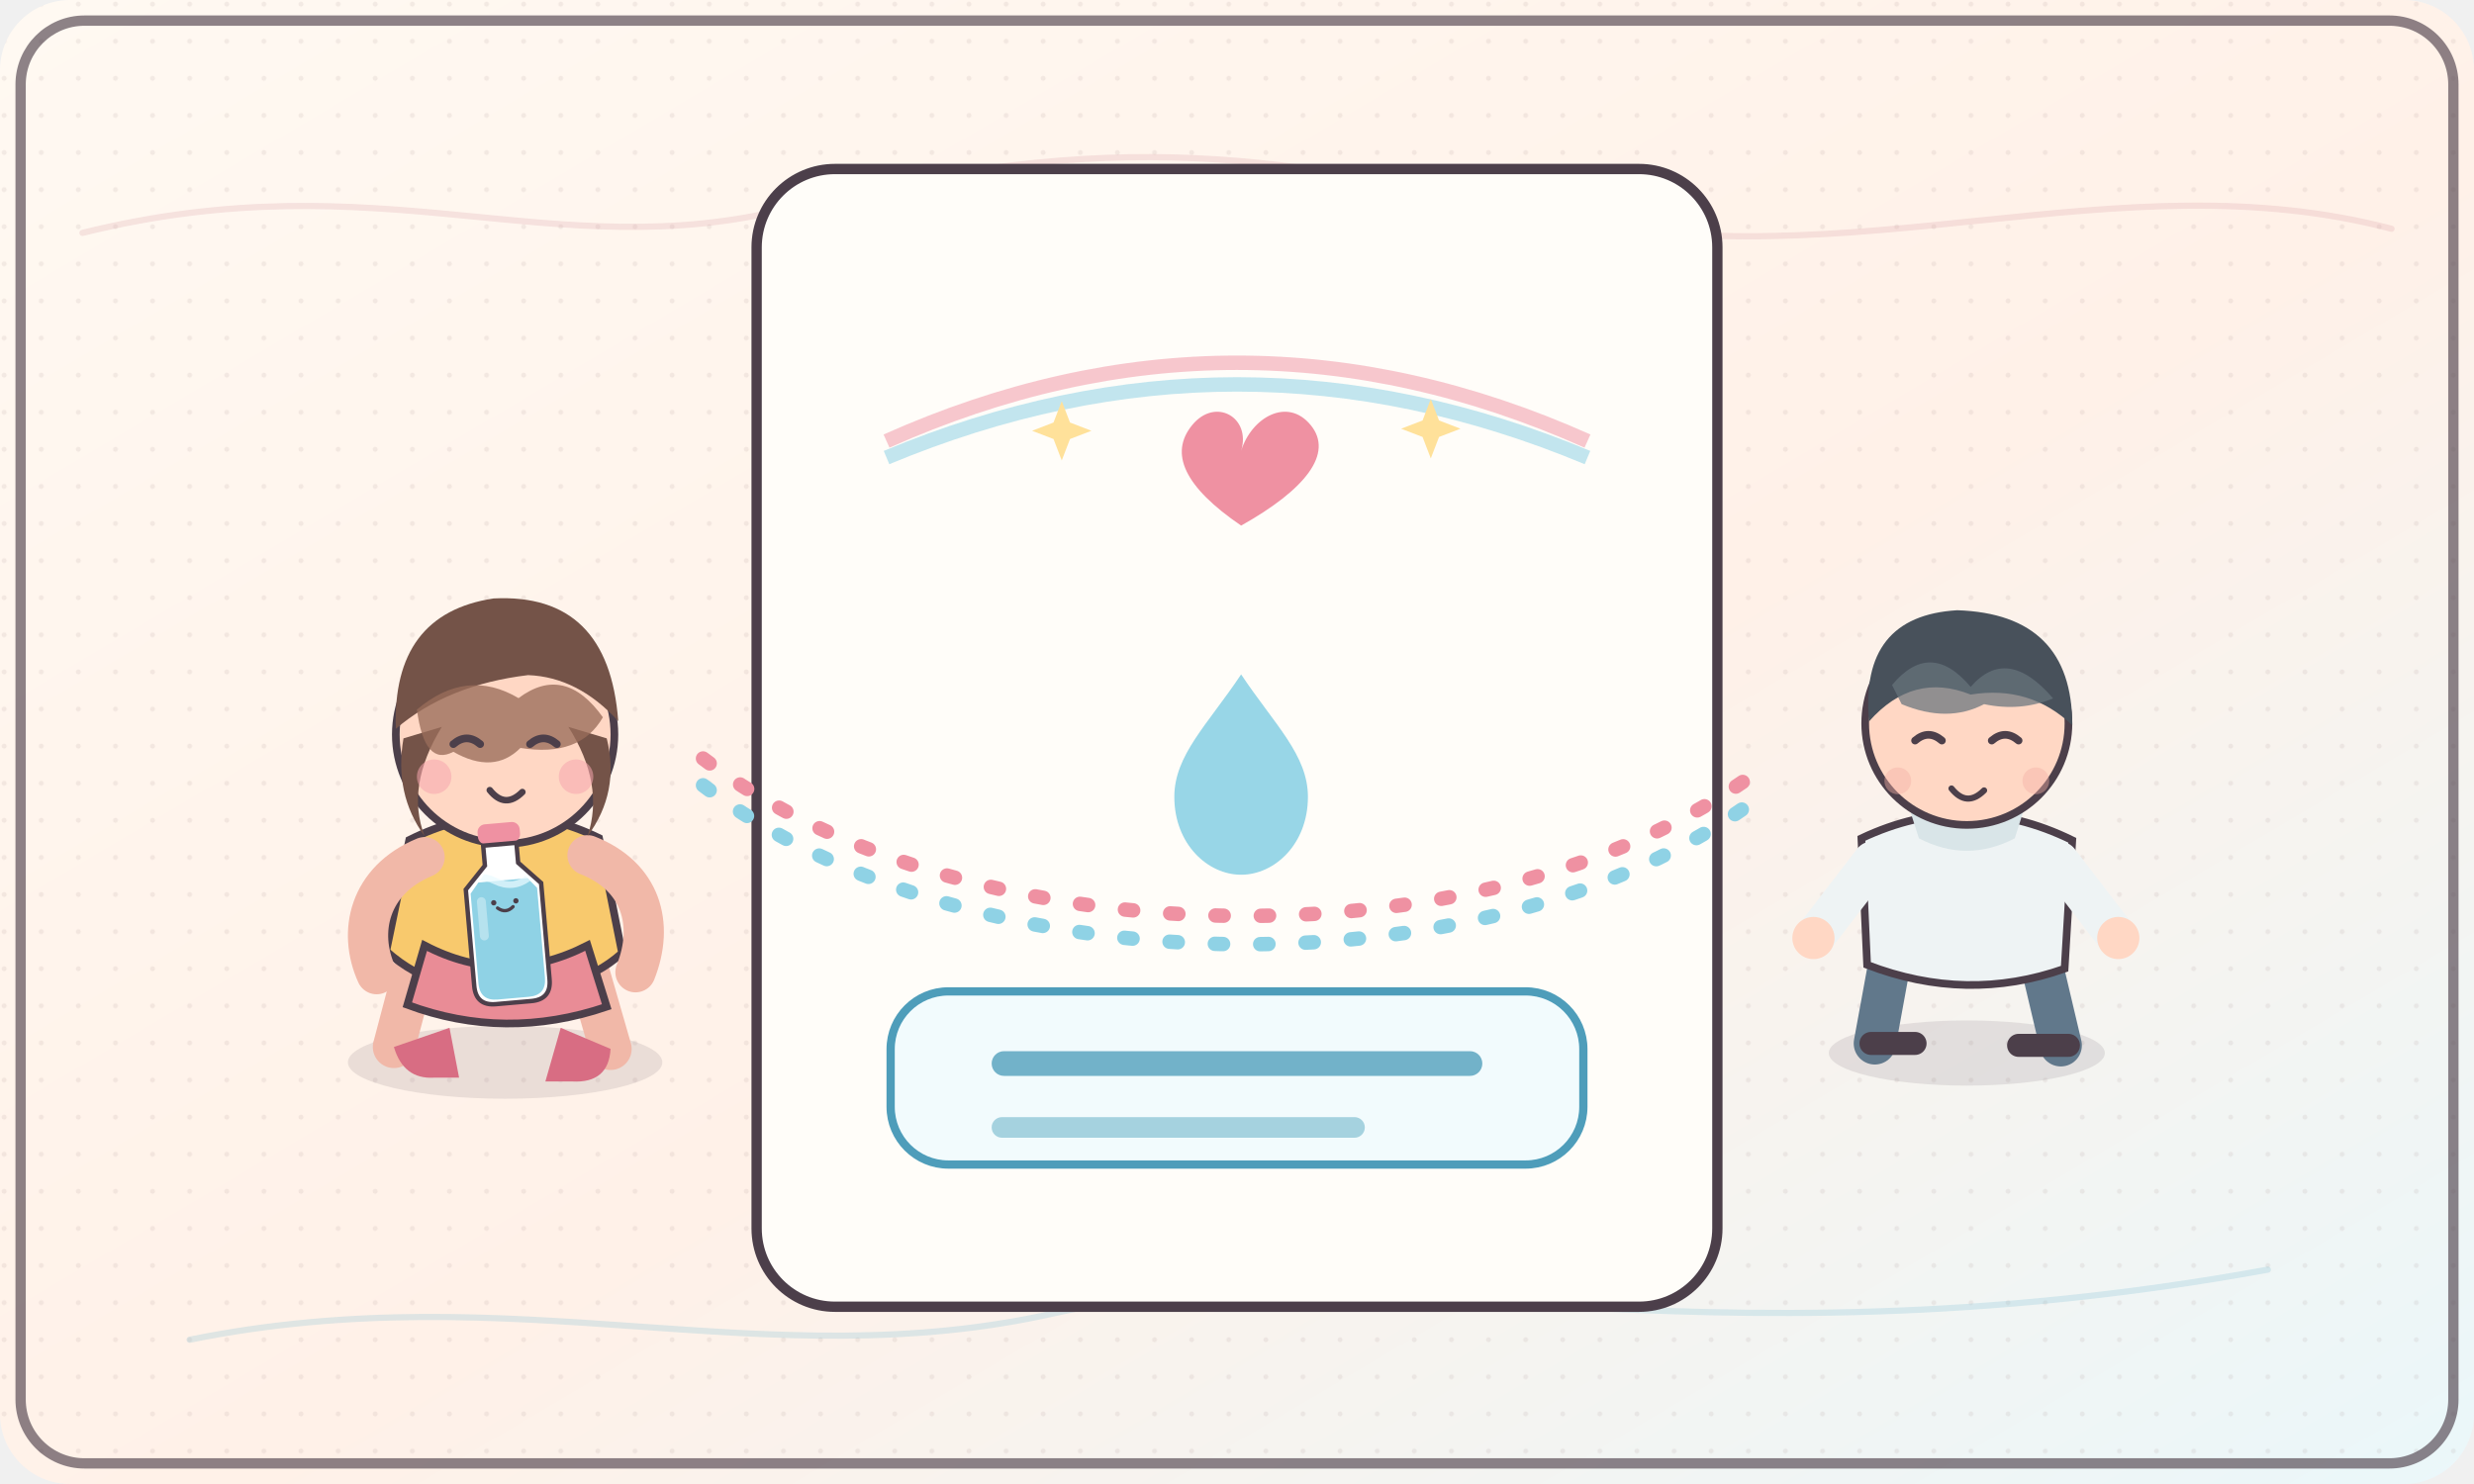
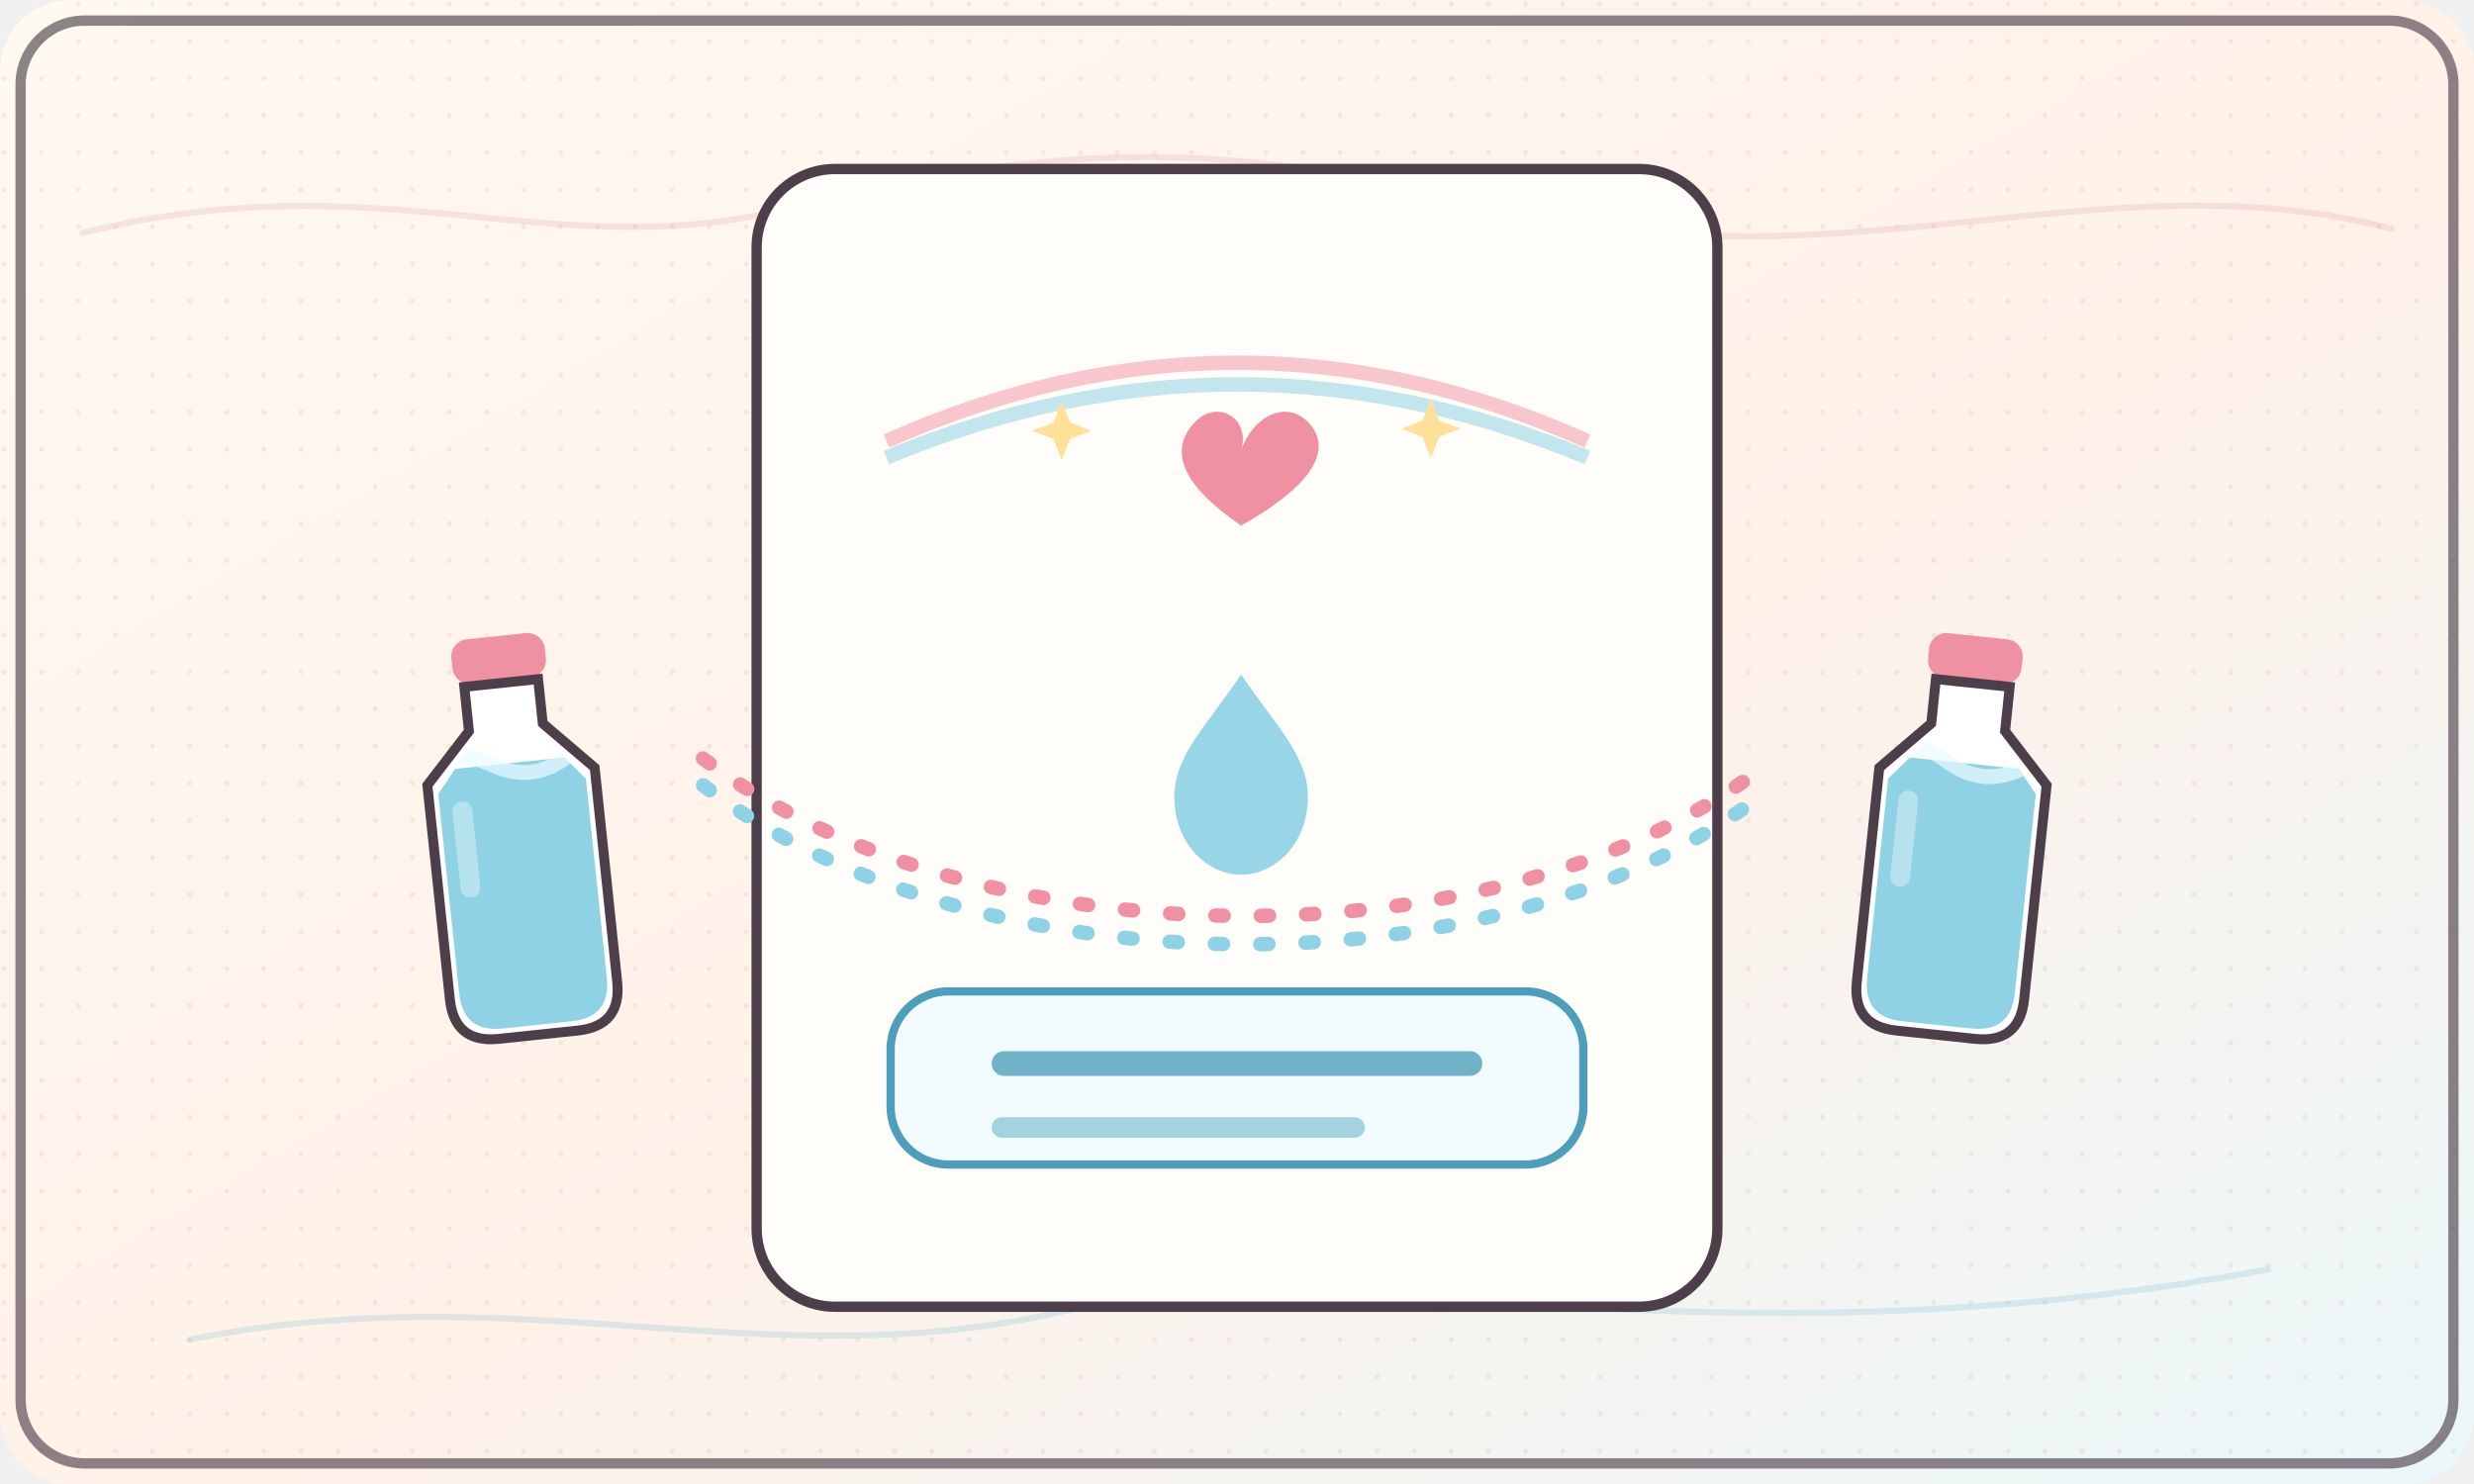
<svg xmlns="http://www.w3.org/2000/svg" width="1200" height="720" viewBox="0 0 1200 720" role="img">
  <defs>
    <linearGradient id="bg-scene-04-pact" x1="0" y1="0" x2="1" y2="1">
      <stop offset="0" stop-color="#FFF9F2" />
      <stop offset="0.55" stop-color="#FFF1E8" />
      <stop offset="1" stop-color="#EAF7FA" />
    </linearGradient>
    <linearGradient id="water-scene-04-pact" x1="0" y1="0" x2="1" y2="1">
      <stop offset="0" stop-color="#DDF7FC" />
      <stop offset="0.48" stop-color="#8FD2E5" />
      <stop offset="1" stop-color="#4E9DBA" />
    </linearGradient>
    <linearGradient id="night-scene-04-pact" x1="0" y1="0" x2="0" y2="1">
      <stop offset="0" stop-color="#354B6D" />
      <stop offset="1" stop-color="#856F89" />
    </linearGradient>
    <linearGradient id="desert-scene-04-pact" x1="0" y1="0" x2="1" y2="1">
      <stop offset="0" stop-color="#F8D8B5" />
      <stop offset="1" stop-color="#D9A978" />
    </linearGradient>
    <filter id="soft-scene-04-pact" x="-30%" y="-30%" width="160%" height="160%">
      <feGaussianBlur stdDeviation="16" />
    </filter>
    <pattern id="dots-scene-04-pact" width="18" height="18" patternUnits="userSpaceOnUse">
      <circle cx="2" cy="2" r="1.2" fill="#9D7C7D" opacity="0.12" />
    </pattern>
    <clipPath id="panelA-scene-04-pact">
      <rect x="42" y="54" width="535" height="610" rx="30" />
    </clipPath>
    <clipPath id="panelB-scene-04-pact">
      <rect x="623" y="54" width="535" height="610" rx="30" />
    </clipPath>
  </defs>
  <rect width="1200" height="720" rx="34" fill="url(#bg-scene-04-pact)" />
  <rect width="1200" height="720" rx="34" fill="url(#dots-scene-04-pact)" />
  <path d="M40 113 C185 77 268 130 383 101 C545 60 622 76 753 105 C899 137 1027 76 1160 111" fill="none" stroke="#D4959F" stroke-width="3" stroke-linecap="round" opacity="0.22" />
  <path d="M92 650 C250 618 371 669 512 637 C654 605 820 667 1100 616" fill="none" stroke="#78BCD1" stroke-width="3" stroke-linecap="round" opacity="0.24" />
  <g>
    <rect x="367" y="82" width="466" height="552" rx="38" fill="#FFFDF9" stroke="#4C3F4A" stroke-width="5" />
    <path d="M430 214 Q600 138 770 214" fill="none" stroke="#EF91A2" stroke-width="7" opacity="0.5" />
    <path d="M430 222 Q600 151 770 222" fill="none" stroke="#8FD2E5" stroke-width="7" opacity="0.55" />
-     <g transform="translate(245 388) scale(0.93 0.93)">
-       <ellipse cx="0" cy="137" rx="82" ry="19" fill="#4C3F4A" opacity="0.12" />
-       <path d="M-39 57 L-58 129" stroke="#F1B8A8" stroke-width="22" stroke-linecap="round" />
-       <path d="M34 57 L55 130" stroke="#F1B8A8" stroke-width="22" stroke-linecap="round" />
-       <path d="M-58 129 Q-53 146 -37 145 L-24 145 L-29 119 Z" fill="#D86D83" />
-       <path d="M55 130 Q54 148 35 147 L21 147 L29 119 Z" fill="#D86D83" />
-       <path d="M-50 21 Q0 -4 49 20 L61 80 Q35 103 0 94 Q-34 104 -62 79 Z" fill="#F8C96D" stroke="#4C3F4A" stroke-width="4" />
-       <path d="M-42 76 Q0 98 43 76 L53 108 Q0 126 -51 107 Z" fill="#E98C96" stroke="#4C3F4A" stroke-width="4" />
-       <path d="M-42 30 C-71 42 -77 69 -67 91" fill="none" stroke="#F1B8A8" stroke-width="21" stroke-linecap="round" />
-       <path d="M43 29 C71 40 78 65 68 90" fill="none" stroke="#F1B8A8" stroke-width="21" stroke-linecap="round" />
-       <circle cx="0" cy="-34" r="57" fill="#FFD7C4" stroke="#4C3F4A" stroke-width="4" />
-       <path d="M-57 -37 Q-59 -97 -6 -105 Q54 -108 59 -41 Q38 -64 12 -65 Q-30 -60 -57 -37 Z" fill="#745348" />
-       <path d="M-53 -32 Q-58 -3 -42 19 Q-52 -7 -33 -38 Z" fill="#745348" />
-       <path d="M53 -32 Q60 -4 43 19 Q52 -8 33 -38 Z" fill="#745348" />
-       <path d="M-46 -47 Q-20 -69 7 -53 Q31 -71 51 -43 Q39 -22 8 -27 Q-6 -13 -27 -25 Q-42 -17 -46 -47 Z" fill="#9A6D5A" opacity="0.78" />
-       <path d="M-27 -29 Q-20 -35 -13 -29" fill="none" stroke="#4C3F4A" stroke-width="4" stroke-linecap="round" />
-       <path d="M13 -29 Q20 -35 27 -29" fill="none" stroke="#4C3F4A" stroke-width="4" stroke-linecap="round" />
-       <circle cx="-37" cy="-12" r="9" fill="#F6A6AE" opacity="0.55" />
-       <circle cx="37" cy="-12" r="9" fill="#F6A6AE" opacity="0.55" />
-       <path d="M-8 -5 Q0 5 9 -4" fill="none" stroke="#4C3F4A" stroke-width="3.4" stroke-linecap="round" />
-       <g transform="translate(0 55) rotate(-5) scale(0.58)">
-         <rect x="-19" y="-74" width="38" height="18" rx="7" fill="#EF91A2" />
-         <path d="M-15 -55 L-15 -37 L-34 -17 L-34 70 Q-34 88 -16 88 L16 88 Q34 88 34 70 L34 -17 L15 -37 L15 -55 Z" fill="#FFFFFF" stroke="#4C3F4A" stroke-width="4" />
-         <clipPath id="bottleClip-0-55">
-           <path d="M-15 -42 L-15 -31 L-30 -13 L-30 68 Q-30 84 -14 84 L14 84 Q30 84 30 68 L30 -13 L15 -31 L15 -42 Z" />
-         </clipPath>
-         <g clip-path="url(#bottleClip-0-55)">
-           <rect x="-34" y="-22.4" width="68" height="170" fill="#8FD2E5" />
-           <path d="M-36 -22.4 Q-22 -31.4 -7 -22.4 T23 -22.4 T52 -22.4" fill="none" stroke="#EAFBFF" stroke-width="6" opacity="0.72" />
-         </g>
-         <path d="M-7 2 Q0 8 7 2" fill="none" stroke="#4C3F4A" stroke-width="3" stroke-linecap="round" />
-         <circle cx="-10" cy="-3" r="2.4" fill="#4C3F4A" />
-         <circle cx="10" cy="-3" r="2.4" fill="#4C3F4A" />
-         <rect x="-25" y="-9" width="8" height="39" rx="4" fill="#FFFFFF" opacity="0.35" />
+     <g transform="translate(250 397) rotate(-6) scale(1.2)">
+       <rect x="-19" y="-74" width="38" height="18" rx="7" fill="#EF91A2" />
+       <path d="M-15 -55 L-15 -37 L-34 -17 L-34 70 Q-34 88 -16 88 L16 88 Q34 88 34 70 L34 -17 L15 -37 L15 -55 Z" fill="#FFFFFF" stroke="#4C3F4A" stroke-width="4" />
+       <clipPath id="bottleClip-250-397">
+         <path d="M-15 -42 L-15 -31 L-30 -13 L-30 68 Q-30 84 -14 84 L14 84 Q30 84 30 68 L30 -13 L15 -31 L15 -42 Z" />
+       </clipPath>
+       <g clip-path="url(#bottleClip-250-397)">
+         <rect x="-34" y="-22.4" width="68" height="170" fill="#8FD2E5" />
+         <path d="M-36 -22.4 Q-22 -31.4 -7 -22.4 T23 -22.4 T52 -22.4" fill="none" stroke="#EAFBFF" stroke-width="6" opacity="0.72" />
      </g>
+       <rect x="-25" y="-9" width="8" height="39" rx="4" fill="#FFFFFF" opacity="0.35" />
    </g>
-     <g transform="translate(954 390) scale(0.93 0.93)">
-       <ellipse cx="0" cy="130" rx="72" ry="17" fill="#4C3F4A" opacity="0.12" />
-       <path d="M-35 54 L-48 125" stroke="#61788B" stroke-width="22" stroke-linecap="round" />
-       <path d="M32 54 L49 126" stroke="#61788B" stroke-width="22" stroke-linecap="round" />
-       <path d="M-50 125 L-27 125 M27 126 L53 126" stroke="#4C3F4A" stroke-width="12" stroke-linecap="round" />
-       <path d="M-55 18 Q0 -8 55 19 L51 86 Q0 104 -52 84 Z" fill="#EEF3F4" stroke="#4C3F4A" stroke-width="4" />
-       <path d="M-32 -4 Q0 13 32 -4 L25 18 Q0 31 -25 18 Z" fill="#D9E5E8" />
-       <path d="M-49 30 L-79 69 M48 30 L78 69" stroke="#EEF3F4" stroke-width="21" stroke-linecap="round" />
-       <circle cx="-80" cy="70" r="11" fill="#FFD7C4" />
-       <circle cx="79" cy="70" r="11" fill="#FFD7C4" />
-       <circle cx="0" cy="-42" r="53" fill="#FFD7C4" stroke="#4C3F4A" stroke-width="4" />
-       <path d="M-51 -43 Q-56 -98 -5 -101 Q55 -99 55 -41 Q33 -62 2 -57 Q-28 -69 -51 -43 Z" fill="#48515B" />
-       <path d="M-39 -62 Q-19 -86 2 -61 Q21 -83 45 -55 Q28 -48 9 -52 Q-10 -42 -34 -52 Z" fill="#66737C" opacity="0.72" />
-       <path d="M-27 -33 Q-20 -39 -13 -33 M13 -33 Q20 -39 27 -33" fill="none" stroke="#4C3F4A" stroke-width="4" stroke-linecap="round" />
-       <path d="M-8 -8 Q0 2 9 -7" fill="none" stroke="#4C3F4A" stroke-width="3.2" stroke-linecap="round" />
-       <circle cx="-36" cy="-12" r="7" fill="#F2AFA4" opacity="0.42" />
-       <circle cx="36" cy="-12" r="7" fill="#F2AFA4" opacity="0.42" />
+     <g transform="translate(950 397) rotate(6) scale(1.2)">
+       <rect x="-19" y="-74" width="38" height="18" rx="7" fill="#EF91A2" />
+       <path d="M-15 -55 L-15 -37 L-34 -17 L-34 70 Q-34 88 -16 88 L16 88 Q34 88 34 70 L34 -17 L15 -37 L15 -55 Z" fill="#FFFFFF" stroke="#4C3F4A" stroke-width="4" />
+       <clipPath id="bottleClip-950-397">
+         <path d="M-15 -42 L-15 -31 L-30 -13 L-30 68 Q-30 84 -14 84 L14 84 Q30 84 30 68 L30 -13 L15 -31 L15 -42 Z" />
+       </clipPath>
+       <g clip-path="url(#bottleClip-950-397)">
+         <rect x="-34" y="-22.4" width="68" height="170" fill="#8FD2E5" />
+         <path d="M-36 -22.4 Q-22 -31.4 -7 -22.4 T23 -22.4 T52 -22.4" fill="none" stroke="#EAFBFF" stroke-width="6" opacity="0.72" />
+       </g>
+       <rect x="-25" y="-9" width="8" height="39" rx="4" fill="#FFFFFF" opacity="0.35" />
    </g>
    <path d="M341 368 C472 468 730 471 858 370" fill="none" stroke="#EF91A2" stroke-width="7" stroke-linecap="round" stroke-dasharray="4 18" />
    <path d="M341 381 C472 482 730 485 858 383" fill="none" stroke="#8FD2E5" stroke-width="7" stroke-linecap="round" stroke-dasharray="4 18" />
    <path d="M0 -28 C12 -10 24 1 24 16 C24 33 12 44 0 44 C-12 44 -24 33 -24 16 C-24 1 -12 -10 0 -28 Z" transform="translate(602 365) scale(1.35)" fill="#8FD2E5" opacity="0.92" />
    <path d="M0 16 C-22 1 -28 -12 -19 -23 C-10 -34 4 -26 0 -13 C4 -26 18 -34 27 -23 C36 -12 25 2 0 16 Z" transform="translate(602 235) scale(1.25)" fill="#EF91A2" />
    <path d="M0 -18 L5 -5 L18 0 L5 5 L0 18 L-5 5 L-18 0 L-5 -5 Z" transform="translate(515 209) scale(0.8)" fill="#FFE19A" />
    <path d="M0 -18 L5 -5 L18 0 L5 5 L0 18 L-5 5 L-18 0 L-5 -5 Z" transform="translate(694 208) scale(0.8)" fill="#FFE19A" />
    <g transform="translate(600 523)">
      <rect x="-168" y="-42" width="336" height="84" rx="28" fill="#F2FBFD" stroke="#4E9DBA" stroke-width="4" />
      <rect x="-119" y="-13" width="238" height="12" rx="6" fill="#4E9DBA" opacity="0.78" />
      <rect x="-119" y="19" width="181" height="10" rx="5" fill="#84C1D3" opacity="0.7" />
    </g>
  </g>
  <rect x="10" y="10" width="1180" height="700" rx="31" fill="none" stroke="#4C3F4A" stroke-width="5" opacity="0.64" />
</svg>
